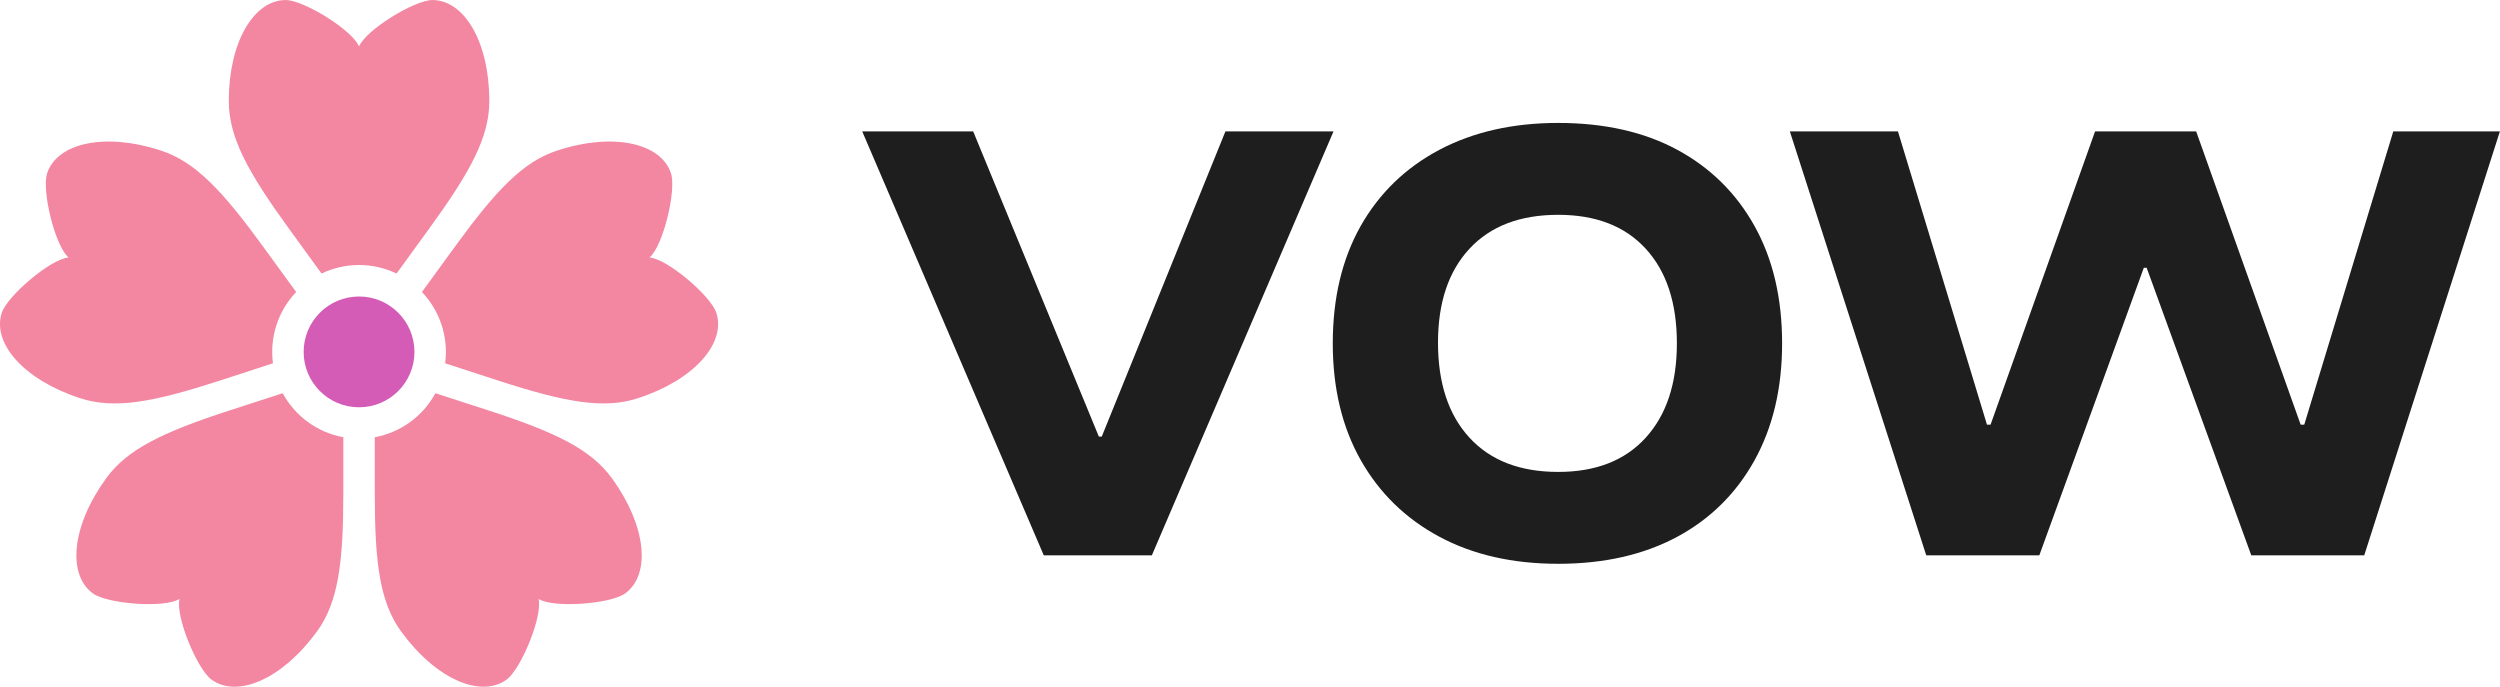
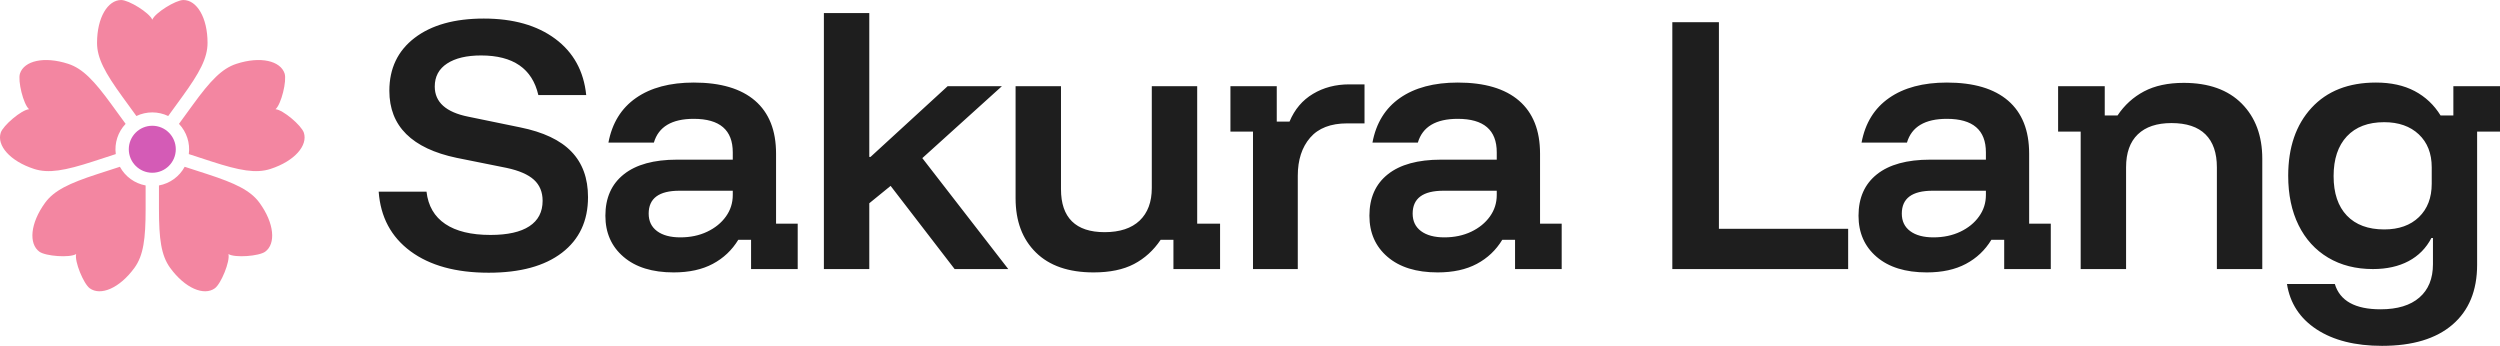
- <svg xmlns="http://www.w3.org/2000/svg" viewBox="0 -52.4 235.9 64.8" role="img" aria-label="Vow">
+ <svg xmlns="http://www.w3.org/2000/svg" viewBox="0 -61.04 567.16 78.46" role="img" aria-label="Sakura Lang">
  <style>.w{fill:#1E1E1E}@media (prefers-color-scheme:dark){.w{fill:#FEFEFE}}</style>
-   <g transform="translate(-1.44 -55.32) scale(0.7064)">
+   <g transform="translate(-1.47 -64.02) scale(0.7204)">
    <path fill="#F386A1" d="M55.01 40.67L59.39 34.64C64.89 27.07 67.4 22.44 67.4 17.64C67.4 9.64 64 4.14 59.8 4.14C57.4 4.14 50.9 8.14 50 10.34C49.1 8.14 42.6 4.14 40.2 4.14C36 4.14 32.6 9.64 32.6 17.64C32.6 22.44 35.11 27.07 40.61 34.64L44.99 40.67A11.6 11.6 0 0 1 55.01 40.67ZM61.5 52.66L68.59 54.97C77.49 57.86 82.67 58.82 87.24 57.33C94.85 54.86 99.03 49.93 97.73 45.93C96.99 43.65 91.17 38.7 88.8 38.53C90.62 36.99 92.41 29.57 91.67 27.29C90.37 23.3 84.09 21.76 76.48 24.24C71.92 25.72 68.29 29.54 62.79 37.11L58.4 43.14A11.6 11.6 0 0 1 61.5 52.66ZM52.1 62.54L52.1 70.01C52.1 79.36 52.79 84.58 55.61 88.47C60.32 94.94 66.3 97.39 69.7 94.92C71.64 93.51 74.55 86.45 73.98 84.14C76 85.4 83.61 84.81 85.55 83.4C88.95 80.93 88.47 74.48 83.77 68.01C80.95 64.13 76.19 61.85 67.3 58.96L60.2 56.66A11.6 11.6 0 0 1 52.1 62.54ZM39.8 56.66L32.7 58.96C23.81 61.85 19.05 64.13 16.23 68.01C11.53 74.48 11.05 80.93 14.45 83.4C16.39 84.81 24 85.4 26.02 84.14C25.45 86.45 28.36 93.51 30.3 94.92C33.7 97.39 39.68 94.94 44.39 88.47C47.21 84.58 47.9 79.36 47.9 70.01L47.9 62.54A11.6 11.6 0 0 1 39.8 56.66ZM41.6 43.14L37.21 37.11C31.71 29.54 28.08 25.72 23.52 24.24C15.91 21.76 9.63 23.3 8.33 27.29C7.59 29.57 9.38 36.99 11.2 38.53C8.83 38.7 3.01 43.65 2.27 45.93C0.97 49.93 5.15 54.86 12.76 57.33C17.33 58.82 22.51 57.86 31.41 54.97L38.5 52.66A11.6 11.6 0 0 1 41.6 43.14Z" />
    <circle cx="50" cy="51.14" r="7.4" fill="#D45BB6" />
  </g>
-   <path class="w" transform="translate(80.96 0)" d="M17.53 0 0.4 -40H10.87L22.73 -11.2H23L34.67 -40H44.87L27.73 0ZM66.07 0.8Q59.6 0.8 54.83 -1.77Q50.07 -4.33 47.43 -9Q44.8 -13.67 44.8 -20Q44.8 -26.4 47.43 -31.07Q50.07 -35.73 54.87 -38.27Q59.67 -40.8 66.07 -40.8Q72.6 -40.8 77.3 -38.27Q82 -35.73 84.6 -31.07Q87.2 -26.4 87.2 -20Q87.2 -13.67 84.6 -8.97Q82 -4.27 77.27 -1.73Q72.53 0.8 66.07 0.8ZM66.07 -7.87Q71.4 -7.87 74.33 -11.1Q77.27 -14.33 77.27 -20Q77.27 -25.73 74.33 -28.93Q71.4 -32.13 66.07 -32.13Q60.67 -32.13 57.7 -28.93Q54.73 -25.73 54.73 -20.07Q54.73 -14.33 57.7 -11.1Q60.67 -7.87 66.07 -7.87ZM100.8 0 87.93 -40H98.13L106.53 -12.33H106.87L116.73 -40H126.27L136.13 -12.33H136.47L144.87 -40H154.93L142.13 0H131.47L121.6 -27.13H121.33L111.47 0Z" />
+   <path class="w" transform="translate(83.14 0)" d="M27.72 0.83Q16.59 0.83 9.99 -4.04Q3.39 -8.92 2.77 -17.56H13.62Q14.17 -12.72 17.87 -10.23Q21.57 -7.74 28.14 -7.74Q33.95 -7.74 36.95 -9.71Q39.96 -11.68 39.96 -15.49Q39.96 -18.46 37.99 -20.26Q36.02 -22.05 31.8 -22.95L20.46 -25.23Q12.86 -26.82 9.02 -30.63Q5.19 -34.43 5.19 -40.44Q5.19 -48.05 10.92 -52.44Q16.66 -56.83 26.62 -56.83Q36.64 -56.83 42.83 -52.23Q49.02 -47.63 49.85 -39.48H38.99Q36.92 -48.46 26 -48.46Q21.09 -48.46 18.29 -46.63Q15.49 -44.8 15.49 -41.41Q15.49 -36.09 23.09 -34.57L34.84 -32.15Q42.73 -30.56 46.49 -26.65Q50.26 -22.75 50.26 -16.32Q50.26 -8.23 44.35 -3.7Q38.44 0.83 27.72 0.83ZM69.69 0.76Q62.43 0.76 58.32 -2.77Q54.2 -6.29 54.2 -12.1Q54.2 -18.18 58.39 -21.5Q62.57 -24.82 70.45 -24.82H83.1V-26.48Q83.1 -34.08 74.25 -34.08Q66.79 -34.08 65.2 -28.69H54.89Q56.14 -35.33 61.15 -38.82Q66.16 -42.31 74.25 -42.31Q83.38 -42.31 88.15 -38.2Q92.92 -34.08 92.92 -26.2V-10.3H97.83V0H87.25V-6.64H84.35Q82.2 -3.11 78.57 -1.18Q74.94 0.76 69.69 0.76ZM71.21 -7.19Q74.6 -7.19 77.29 -8.47Q79.99 -9.75 81.55 -11.93Q83.1 -14.1 83.1 -16.8V-17.77H71Q64.02 -17.77 64.02 -12.58Q64.02 -10.02 65.92 -8.61Q67.82 -7.19 71.21 -7.19ZM103.77 0V-58.07H114.07V-25.44H114.35L131.84 -41.48H144.15L126.1 -25.17L145.6 0H133.43L118.91 -18.87L114.07 -14.93V0ZM164.96 0.76Q156.45 0.76 151.86 -3.77Q147.26 -8.3 147.26 -16.04V-41.48H157.56V-18.11Q157.56 -13.27 160.05 -10.82Q162.54 -8.37 167.45 -8.37Q172.63 -8.37 175.4 -10.99Q178.16 -13.62 178.16 -18.39V-41.48H188.46V-10.3H193.65V0H183.07V-6.64H180.17Q177.75 -3.04 174.12 -1.14Q170.49 0.76 164.96 0.76ZM201.12 0V-31.18H196V-41.48H206.51V-33.46H209.41Q211.14 -37.61 214.74 -39.75Q218.33 -41.9 222.96 -41.9H226.42V-33.05H222.48Q216.88 -33.05 214.08 -29.8Q211.28 -26.55 211.28 -21.16V0ZM243.01 0.76Q235.75 0.76 231.64 -2.77Q227.53 -6.29 227.53 -12.1Q227.53 -18.18 231.71 -21.5Q235.89 -24.82 243.77 -24.82H256.42V-26.48Q256.42 -34.08 247.58 -34.08Q240.11 -34.08 238.52 -28.69H228.22Q229.46 -35.33 234.47 -38.82Q239.49 -42.31 247.58 -42.31Q256.7 -42.31 261.47 -38.2Q266.24 -34.08 266.24 -26.2V-10.3H271.15V0H260.57V-6.64H257.67Q255.53 -3.11 251.9 -1.18Q248.27 0.76 243.01 0.76ZM244.53 -7.19Q247.92 -7.19 250.62 -8.47Q253.31 -9.75 254.87 -11.93Q256.42 -14.1 256.42 -16.8V-17.77H244.33Q237.34 -17.77 237.34 -12.58Q237.34 -10.02 239.24 -8.61Q241.15 -7.19 244.53 -7.19ZM296.25 0V-56H306.82V-9.13H336.14V0ZM353.98 0.76Q346.72 0.76 342.6 -2.77Q338.49 -6.29 338.49 -12.1Q338.49 -18.18 342.67 -21.5Q346.85 -24.82 354.74 -24.82H367.39V-26.48Q367.39 -34.08 358.54 -34.08Q351.07 -34.08 349.48 -28.69H339.18Q340.42 -35.33 345.44 -38.82Q350.45 -42.31 358.54 -42.31Q367.66 -42.31 372.43 -38.2Q377.2 -34.08 377.2 -26.2V-10.3H382.11V0H371.54V-6.64H368.63Q366.49 -3.11 362.86 -1.18Q359.23 0.76 353.98 0.76ZM355.5 -7.19Q358.88 -7.19 361.58 -8.47Q364.28 -9.75 365.83 -11.93Q367.39 -14.1 367.39 -16.8V-17.77H355.29Q348.31 -17.77 348.31 -12.58Q348.31 -10.02 350.21 -8.61Q352.11 -7.19 355.5 -7.19ZM388.89 0V-31.18H383.77V-41.48H394.35V-34.84H397.25Q399.6 -38.37 403.27 -40.31Q406.93 -42.24 412.26 -42.24Q420.76 -42.24 425.43 -37.54Q430.09 -32.84 430.09 -25.03V0H419.79V-23.09Q419.79 -28 417.2 -30.56Q414.61 -33.12 409.49 -33.12Q404.51 -33.12 401.85 -30.56Q399.19 -28 399.19 -23.09V0ZM457.26 17.42Q448.14 17.42 442.43 13.69Q436.73 9.96 435.69 3.39H446.55Q448.28 9.13 456.92 9.13Q462.66 9.13 465.73 6.46Q468.81 3.8 468.81 -1.11V-7.05H468.46Q466.67 -3.6 463.28 -1.8Q459.89 0 455.19 0Q449.38 0 445.03 -2.59Q440.67 -5.19 438.32 -9.96Q435.97 -14.73 435.97 -21.16Q435.97 -30.83 441.26 -36.57Q446.55 -42.31 455.88 -42.31Q461 -42.31 464.66 -40.38Q468.33 -38.44 470.54 -34.84H473.44V-41.48H484.02V-31.18H478.83V-0.97Q478.83 7.81 473.23 12.62Q467.63 17.42 457.26 17.42ZM457.75 -8.99Q462.73 -8.99 465.63 -11.79Q468.53 -14.59 468.53 -19.36V-23.09Q468.53 -27.79 465.6 -30.56Q462.66 -33.32 457.75 -33.32Q452.29 -33.32 449.28 -30.11Q446.27 -26.89 446.27 -21.09Q446.27 -15.28 449.28 -12.13Q452.29 -8.99 457.75 -8.99Z" />
</svg>
